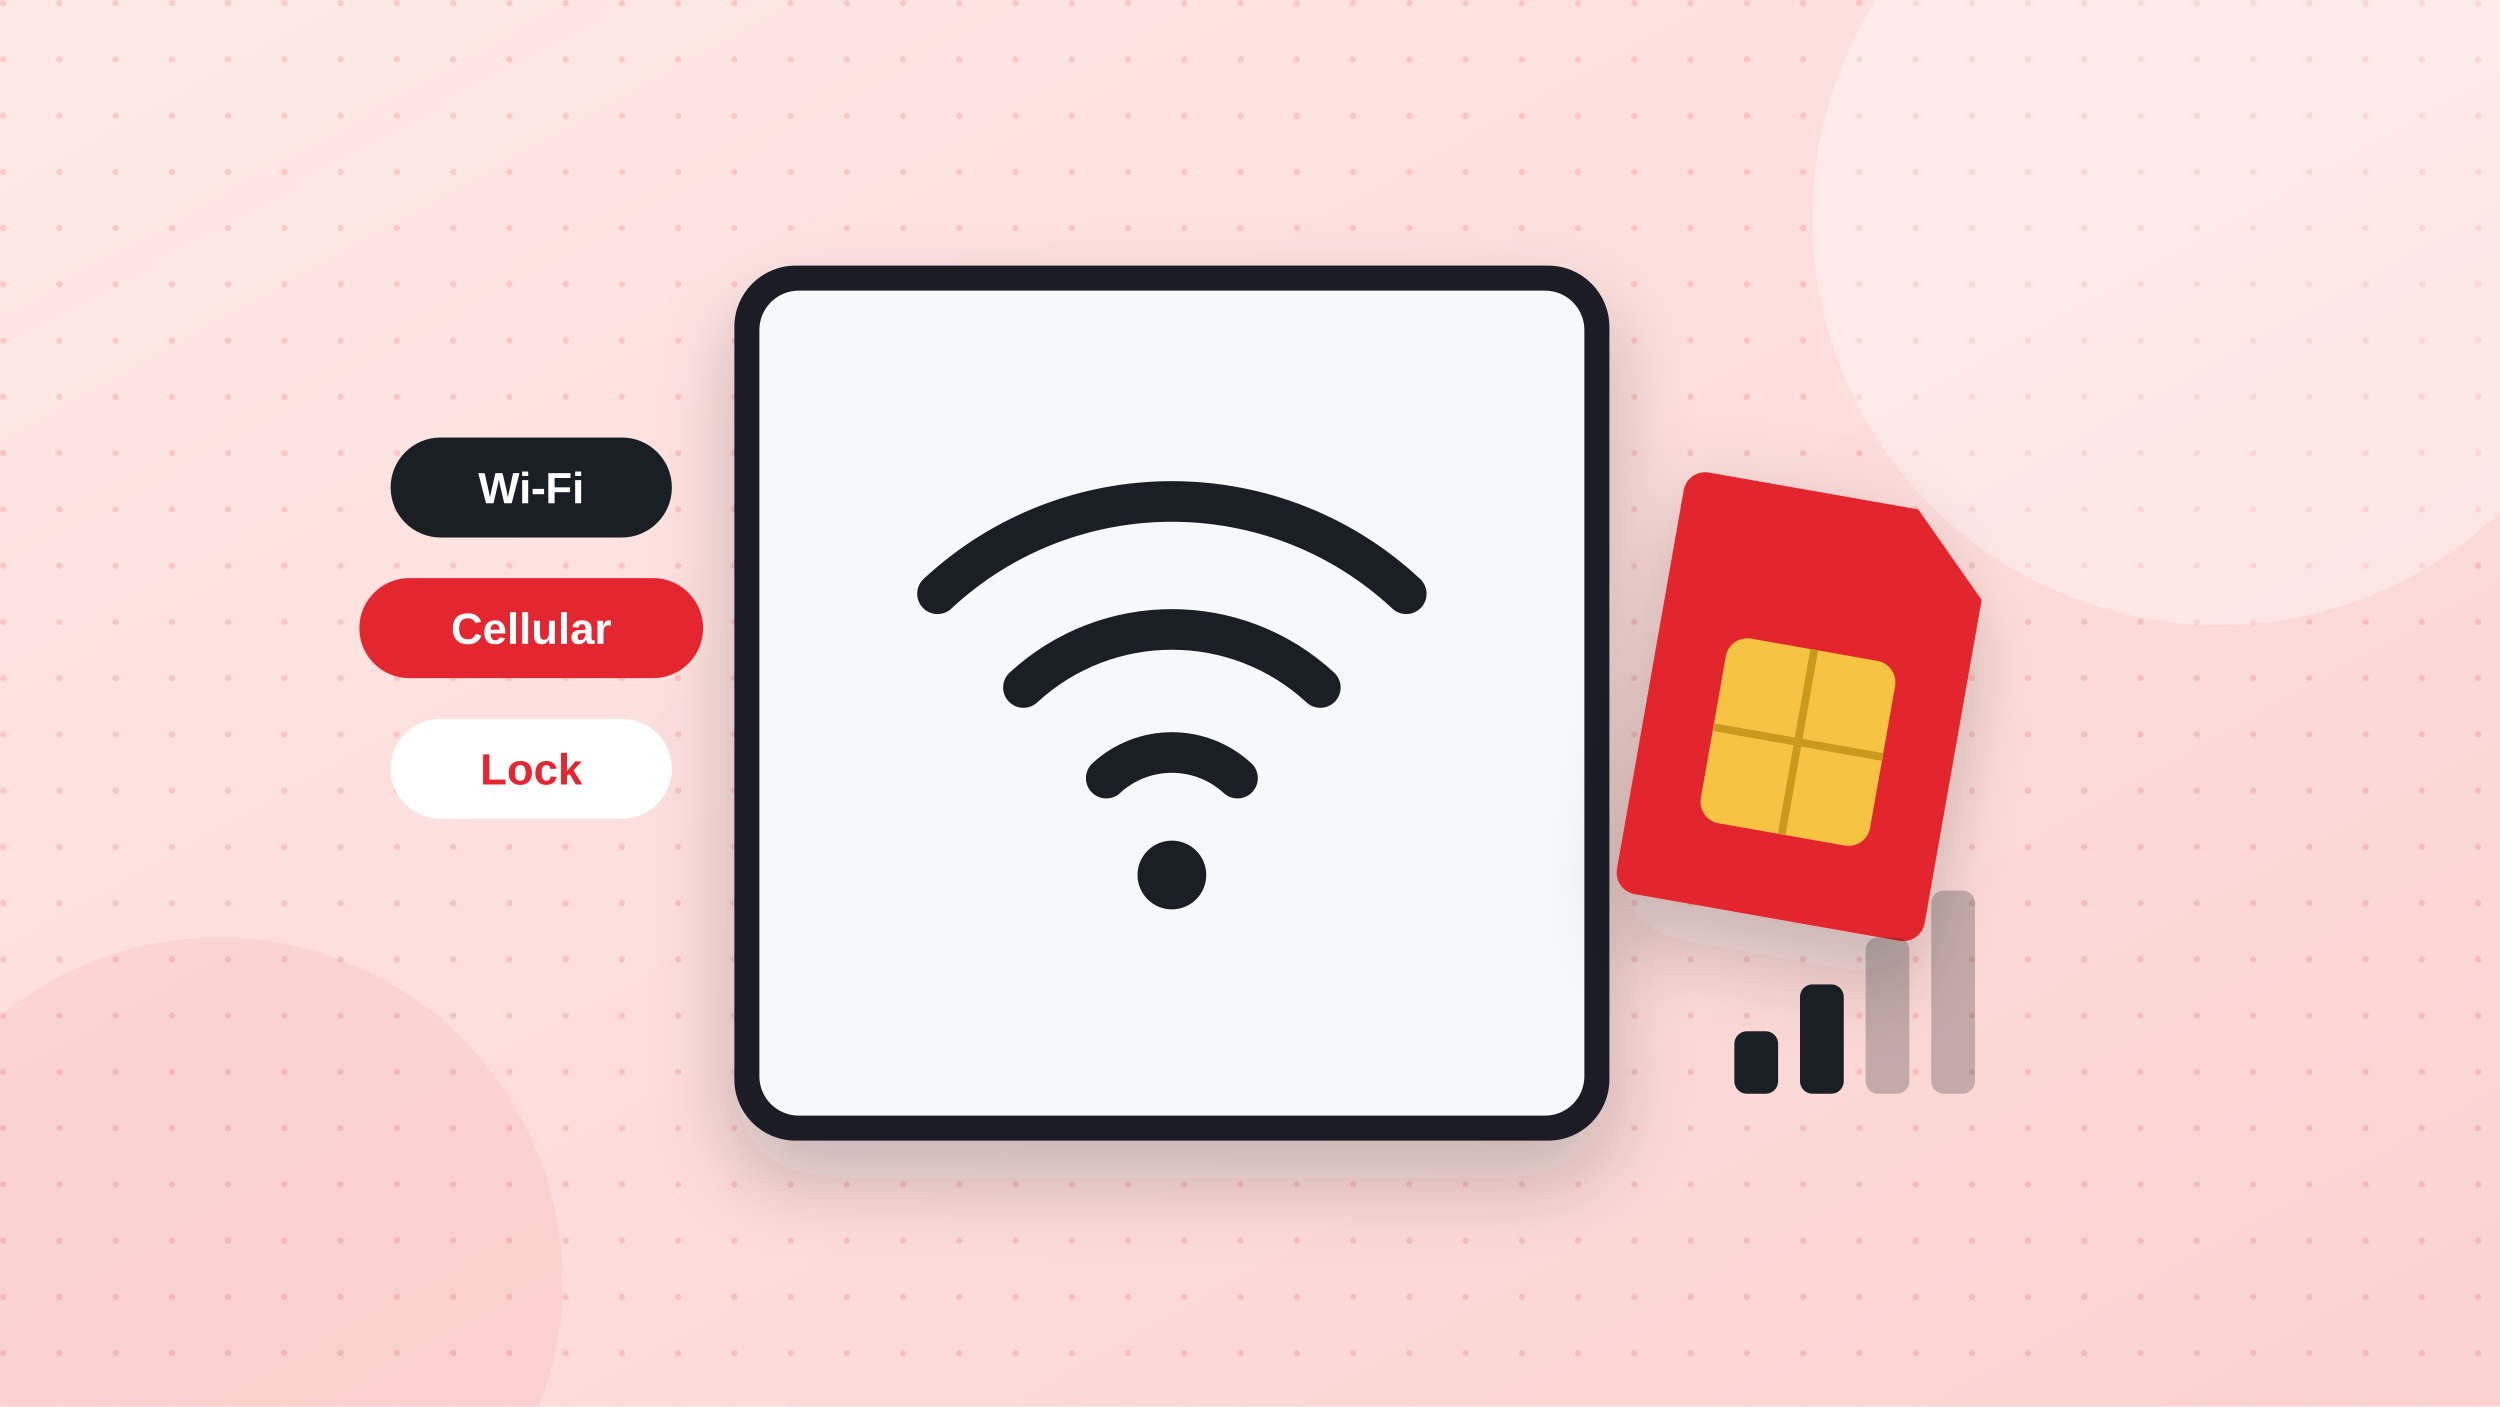
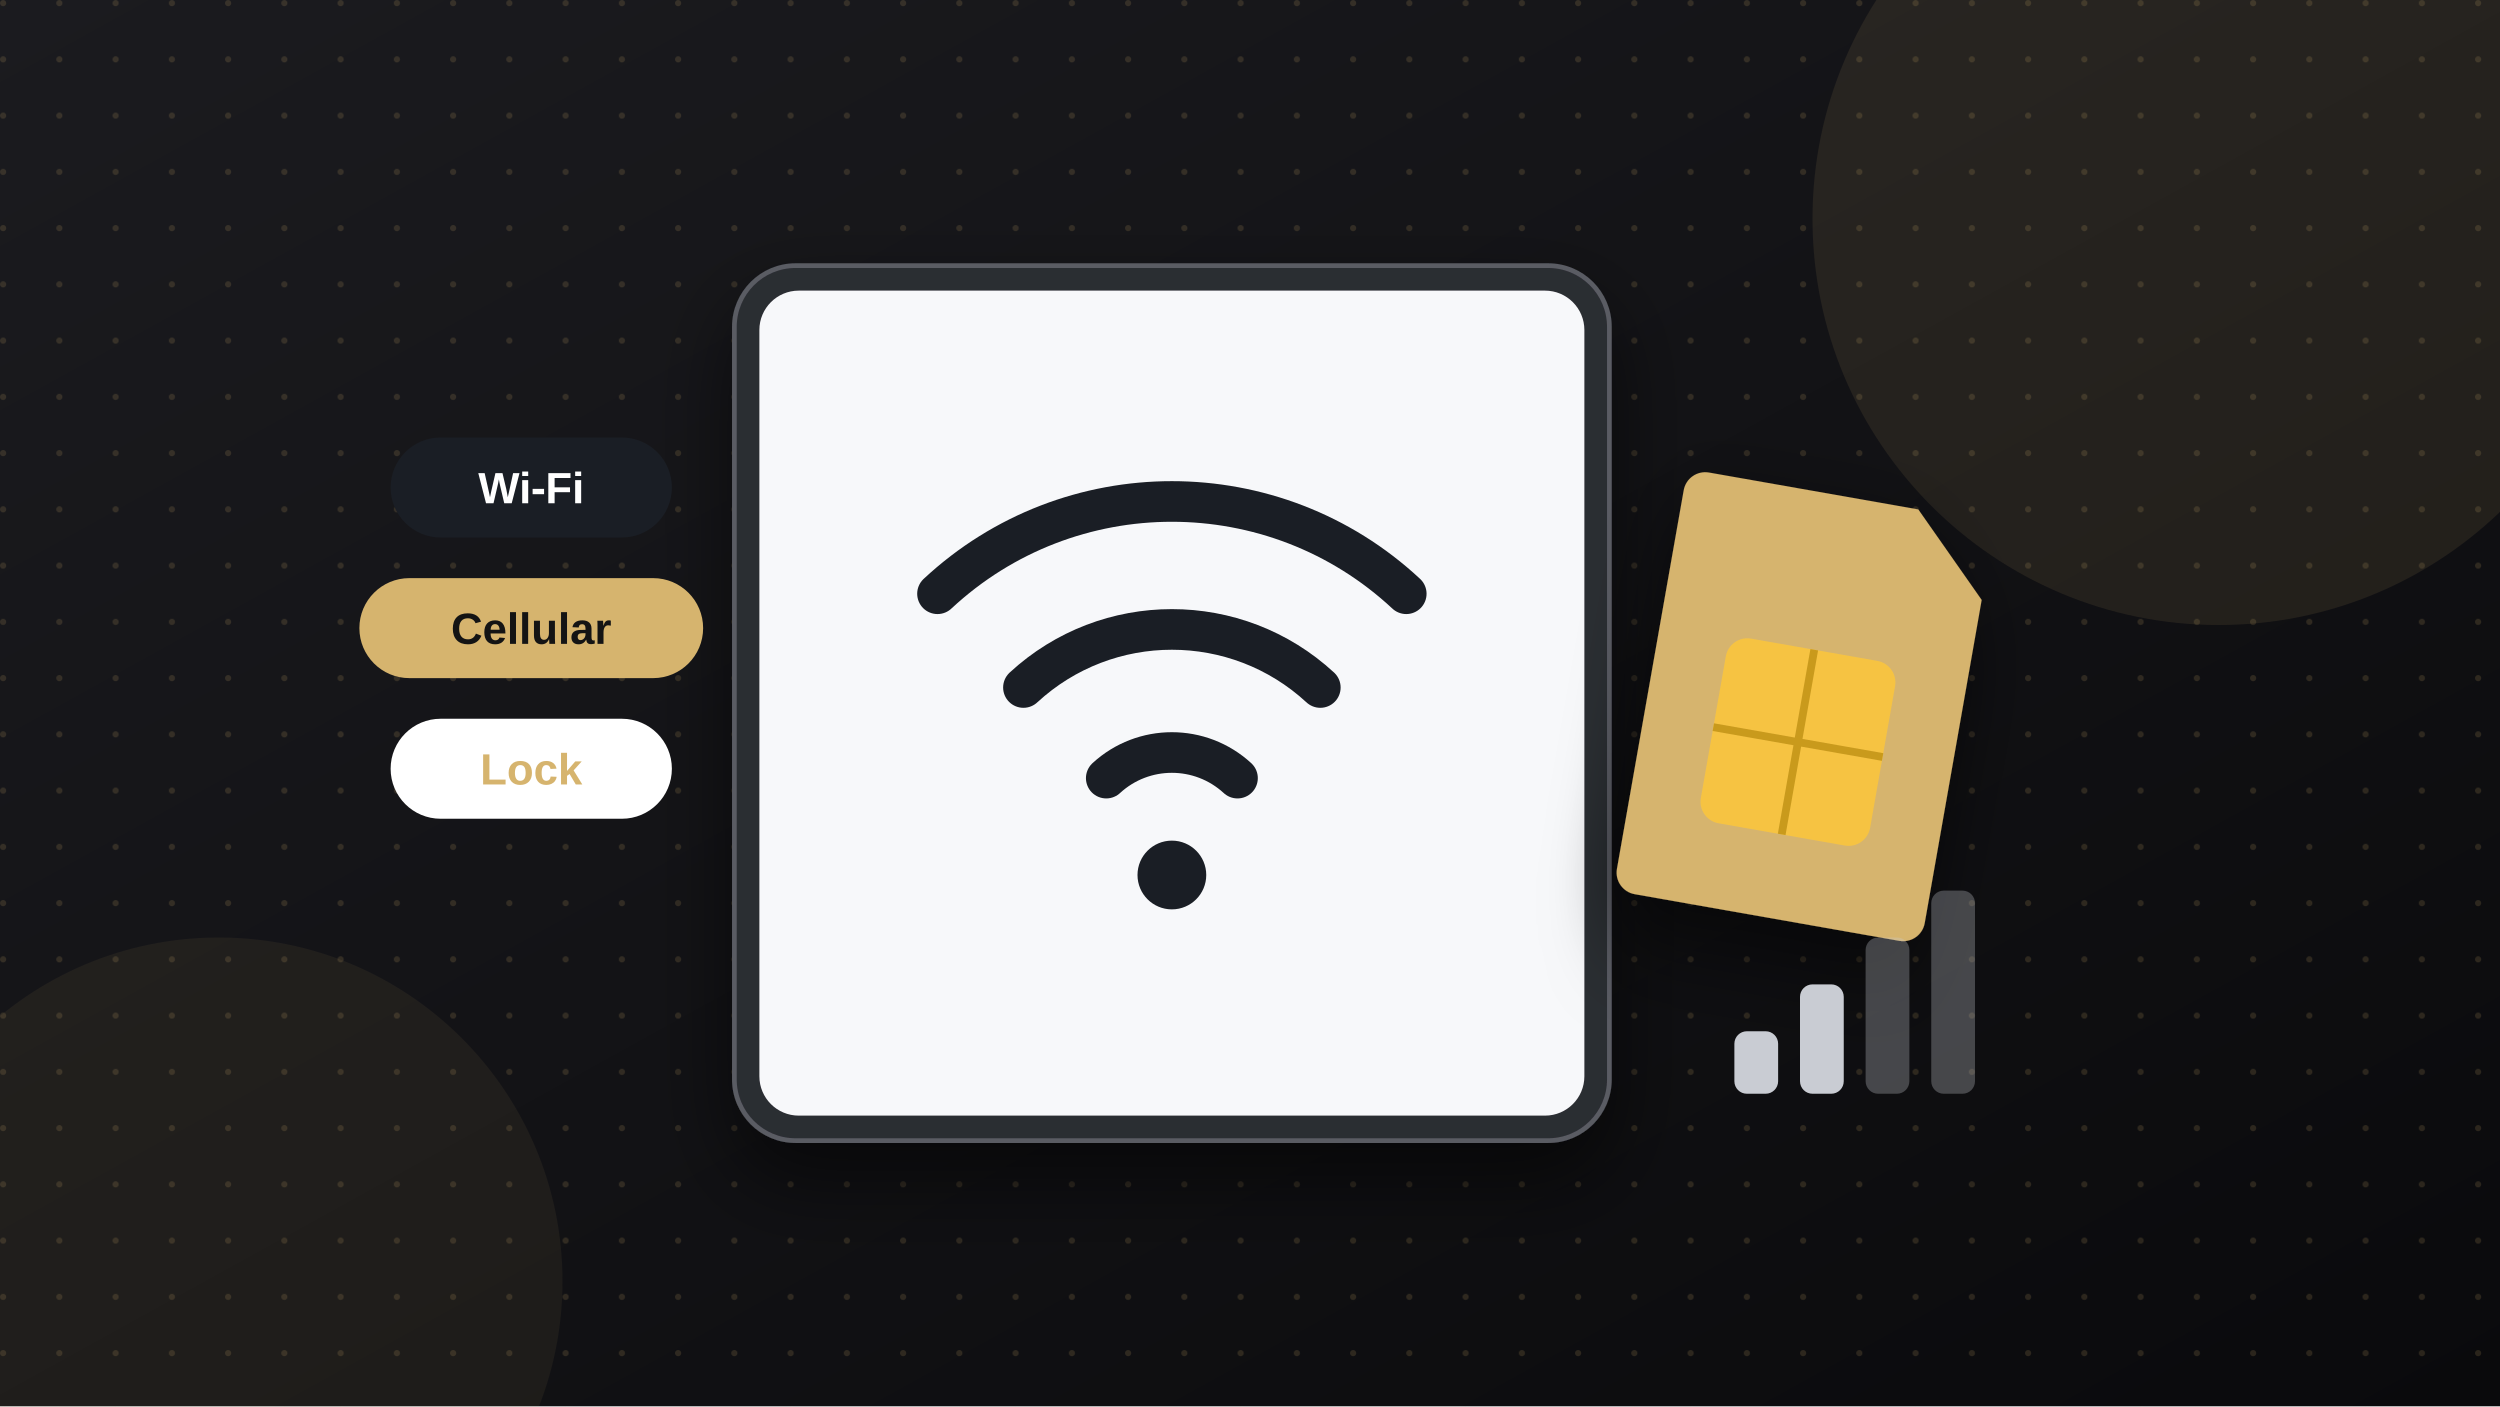
<svg xmlns="http://www.w3.org/2000/svg" viewBox="0 0 1600 900" width="1600" height="900">
  <defs>
    <linearGradient id="bg3" x1="0" y1="0" x2="1" y2="1">
-       <stop offset="0" stop-color="#FFE9E7" />
-       <stop offset="1" stop-color="#FBD3D0" />
+       <stop offset="0" stop-color="#1B1B1F" />
+       <stop offset="1" stop-color="#0A0A0C" />
    </linearGradient>
    <linearGradient id="sh3" x1="0" y1="0" x2="1" y2="1">
      <stop offset="0" stop-color="#fff" stop-opacity=".45" />
      <stop offset=".5" stop-color="#fff" stop-opacity="0" />
      <stop offset="1" stop-color="#000" stop-opacity=".12" />
    </linearGradient>
    <filter id="ds3" x="-30%" y="-30%" width="160%" height="160%">
-       <feDropShadow dx="0" dy="24" stdDeviation="26" flood-color="#1A1E25" flood-opacity=".22" />
+       <feDropShadow dx="0" dy="24" stdDeviation="26" flood-color="#000" flood-opacity=".55" />
    </filter>
    <pattern id="dots3" width="36" height="36" patternUnits="userSpaceOnUse">
-       <circle cx="2" cy="2" r="2" fill="#E3262F" opacity=".16" />
+       <circle cx="2" cy="2" r="2" fill="#D6B46E" opacity=".16" />
    </pattern>
  </defs>
  <rect width="1600" height="900" fill="url(#bg3)" />
  <rect width="1600" height="900" fill="url(#dots3)" />
-   <circle cx="1420" cy="140" r="260" fill="#fff" opacity=".35" />
-   <circle cx="140" cy="820" r="220" fill="#E3262F" opacity=".07" />
+   <circle cx="1420" cy="140" r="260" fill="#D6B46E" opacity=".10" />
+   <circle cx="140" cy="820" r="220" fill="#D6B46E" opacity=".07" />
  <g transform="rotate(0 750.0 450.0)" filter="url(#ds3)">
-     <rect x="470" y="170" width="560" height="560" rx="39.2" fill="#1A1E25" />
+     <rect x="470" y="170" width="560" height="560" rx="39.2" fill="#2C2D33" stroke="#5A5C64" stroke-width="3" />
    <rect x="486" y="186" width="528" height="528" rx="25.2" fill="#F7F8FA" />
  </g>
  <g transform="translate(750 420)" fill="none" stroke="#1A1E25" stroke-width="26" stroke-linecap="round">
    <path d="M-150 -40 a220 220 0 0 1 300 0" />
    <path d="M-95 20 a140 140 0 0 1 190 0" />
    <path d="M-42 78 a62 62 0 0 1 84 0" />
  </g>
  <circle cx="750" cy="560" r="22" fill="#1A1E25" />
  <g transform="translate(1080 300) rotate(10)" filter="url(#ds3)">
-     <path d="M0 0 h150 l50 50 v210 a14 14 0 0 1 -14 14 h-172 a14 14 0 0 1 -14 -14 v-246 a14 14 0 0 1 14 -14z" fill="#E3262F" />
+     <path d="M0 0 h150 l50 50 v210 a14 14 0 0 1 -14 14 h-172 a14 14 0 0 1 -14 -14 v-246 a14 14 0 0 1 14 -14z" fill="#D6B46E" />
    <rect x="45" y="100" width="110" height="120" rx="14" fill="#F6C343" />
    <path d="M45 160 h110 M100 100 v120" stroke="#C99A1E" stroke-width="5" />
  </g>
-   <rect x="1110" y="660" width="28" height="40" rx="8" fill="#1A1E25" opacity="1" />
-   <rect x="1152" y="630" width="28" height="70" rx="8" fill="#1A1E25" opacity="1" />
-   <rect x="1194" y="600" width="28" height="100" rx="8" fill="#1A1E25" opacity="0.25" />
-   <rect x="1236" y="570" width="28" height="130" rx="8" fill="#1A1E25" opacity="0.25" />
+   <rect x="1110" y="660" width="28" height="40" rx="8" fill="#C9CCD3" opacity="1" />
+   <rect x="1152" y="630" width="28" height="70" rx="8" fill="#C9CCD3" opacity="1" />
+   <rect x="1194" y="600" width="28" height="100" rx="8" fill="#C9CCD3" opacity="0.3" />
+   <rect x="1236" y="570" width="28" height="130" rx="8" fill="#C9CCD3" opacity="0.3" />
  <rect x="250" y="280" width="180" height="64" rx="32.0" fill="#1A1E25" />
  <text x="340.0" y="322.08" font-family="Lexend, 'Be Vietnam Pro', Arial, sans-serif" font-size="28" font-weight="700" fill="#FFFFFF" text-anchor="middle" opacity="1">Wi‑Fi</text>
-   <rect x="230" y="370" width="220" height="64" rx="32.0" fill="#E3262F" />
-   <text x="340.0" y="412.08" font-family="Lexend, 'Be Vietnam Pro', Arial, sans-serif" font-size="28" font-weight="700" fill="#FFFFFF" text-anchor="middle" opacity="1">Cellular</text>
+   <rect x="230" y="370" width="220" height="64" rx="32.0" fill="#D6B46E" />
+   <text x="340.0" y="412.08" font-family="Lexend, 'Be Vietnam Pro', Arial, sans-serif" font-size="28" font-weight="700" fill="#141414" text-anchor="middle" opacity="1">Cellular</text>
  <rect x="250" y="460" width="180" height="64" rx="32.0" fill="#FFFFFF" />
-   <text x="340.0" y="502.08" font-family="Lexend, 'Be Vietnam Pro', Arial, sans-serif" font-size="28" font-weight="700" fill="#E3262F" text-anchor="middle" opacity="1">Lock</text>
+   <text x="340.0" y="502.08" font-family="Lexend, 'Be Vietnam Pro', Arial, sans-serif" font-size="28" font-weight="700" fill="#D6B46E" text-anchor="middle" opacity="1">Lock</text>
</svg>
